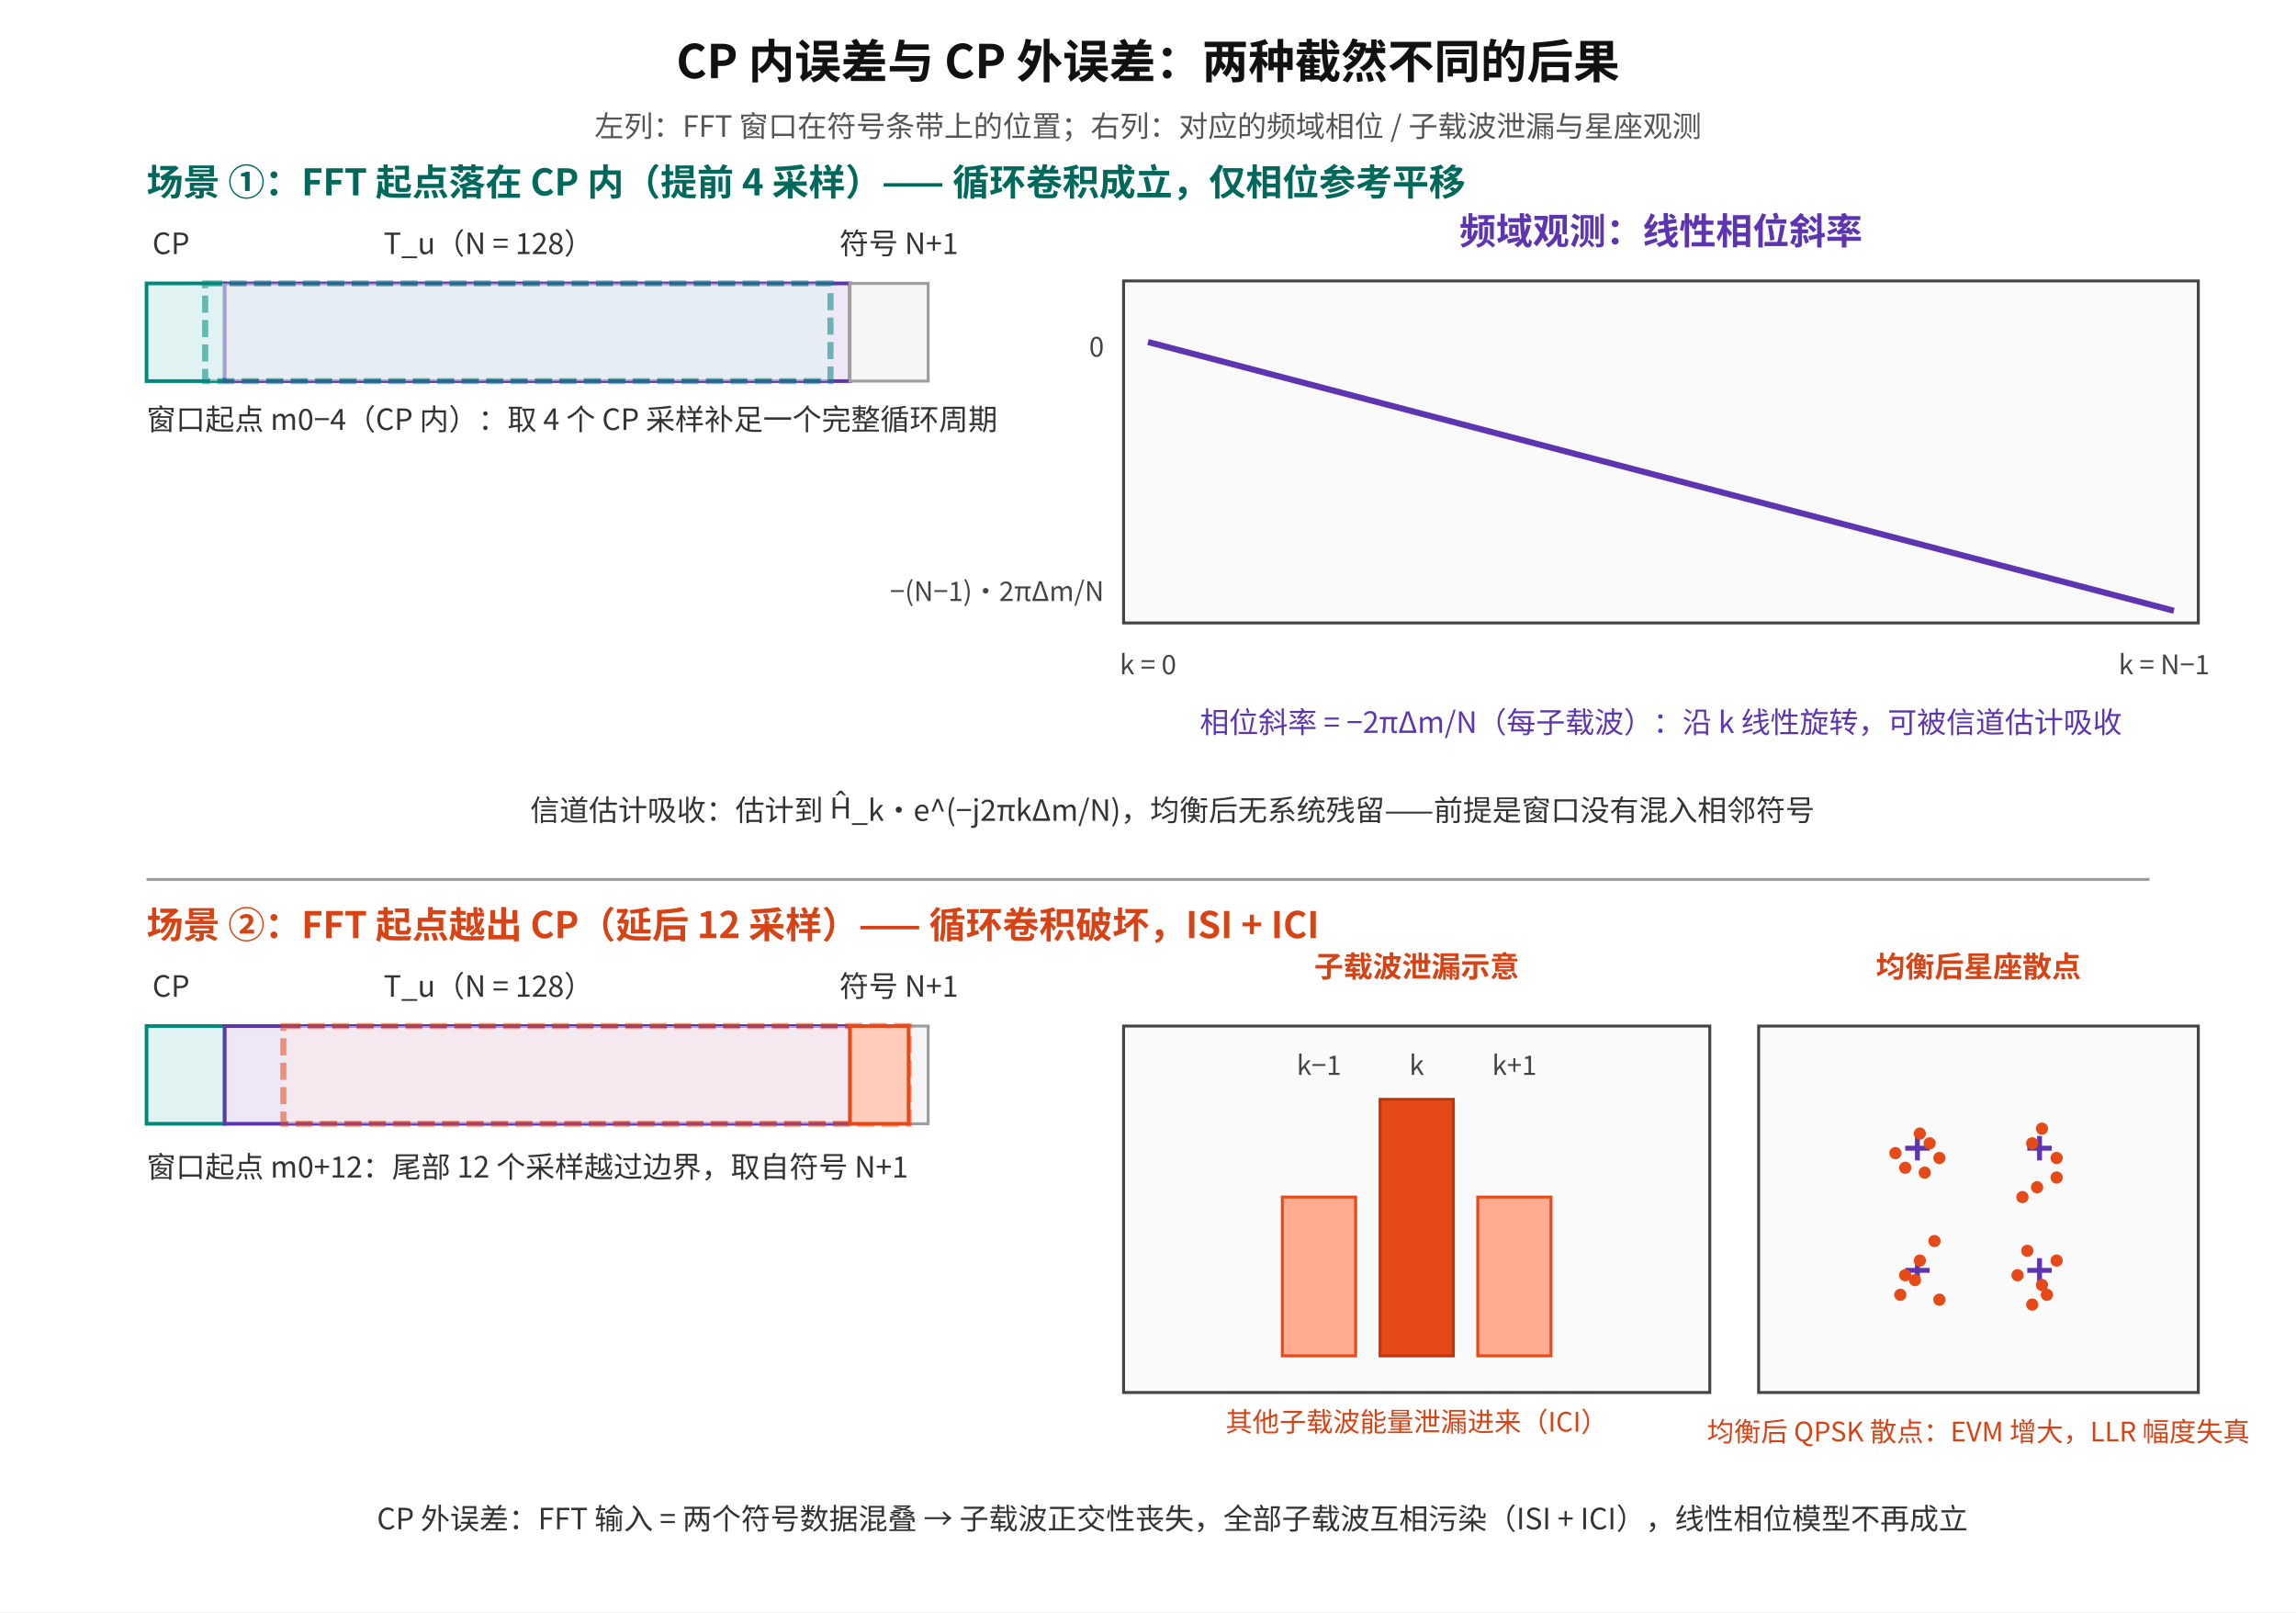
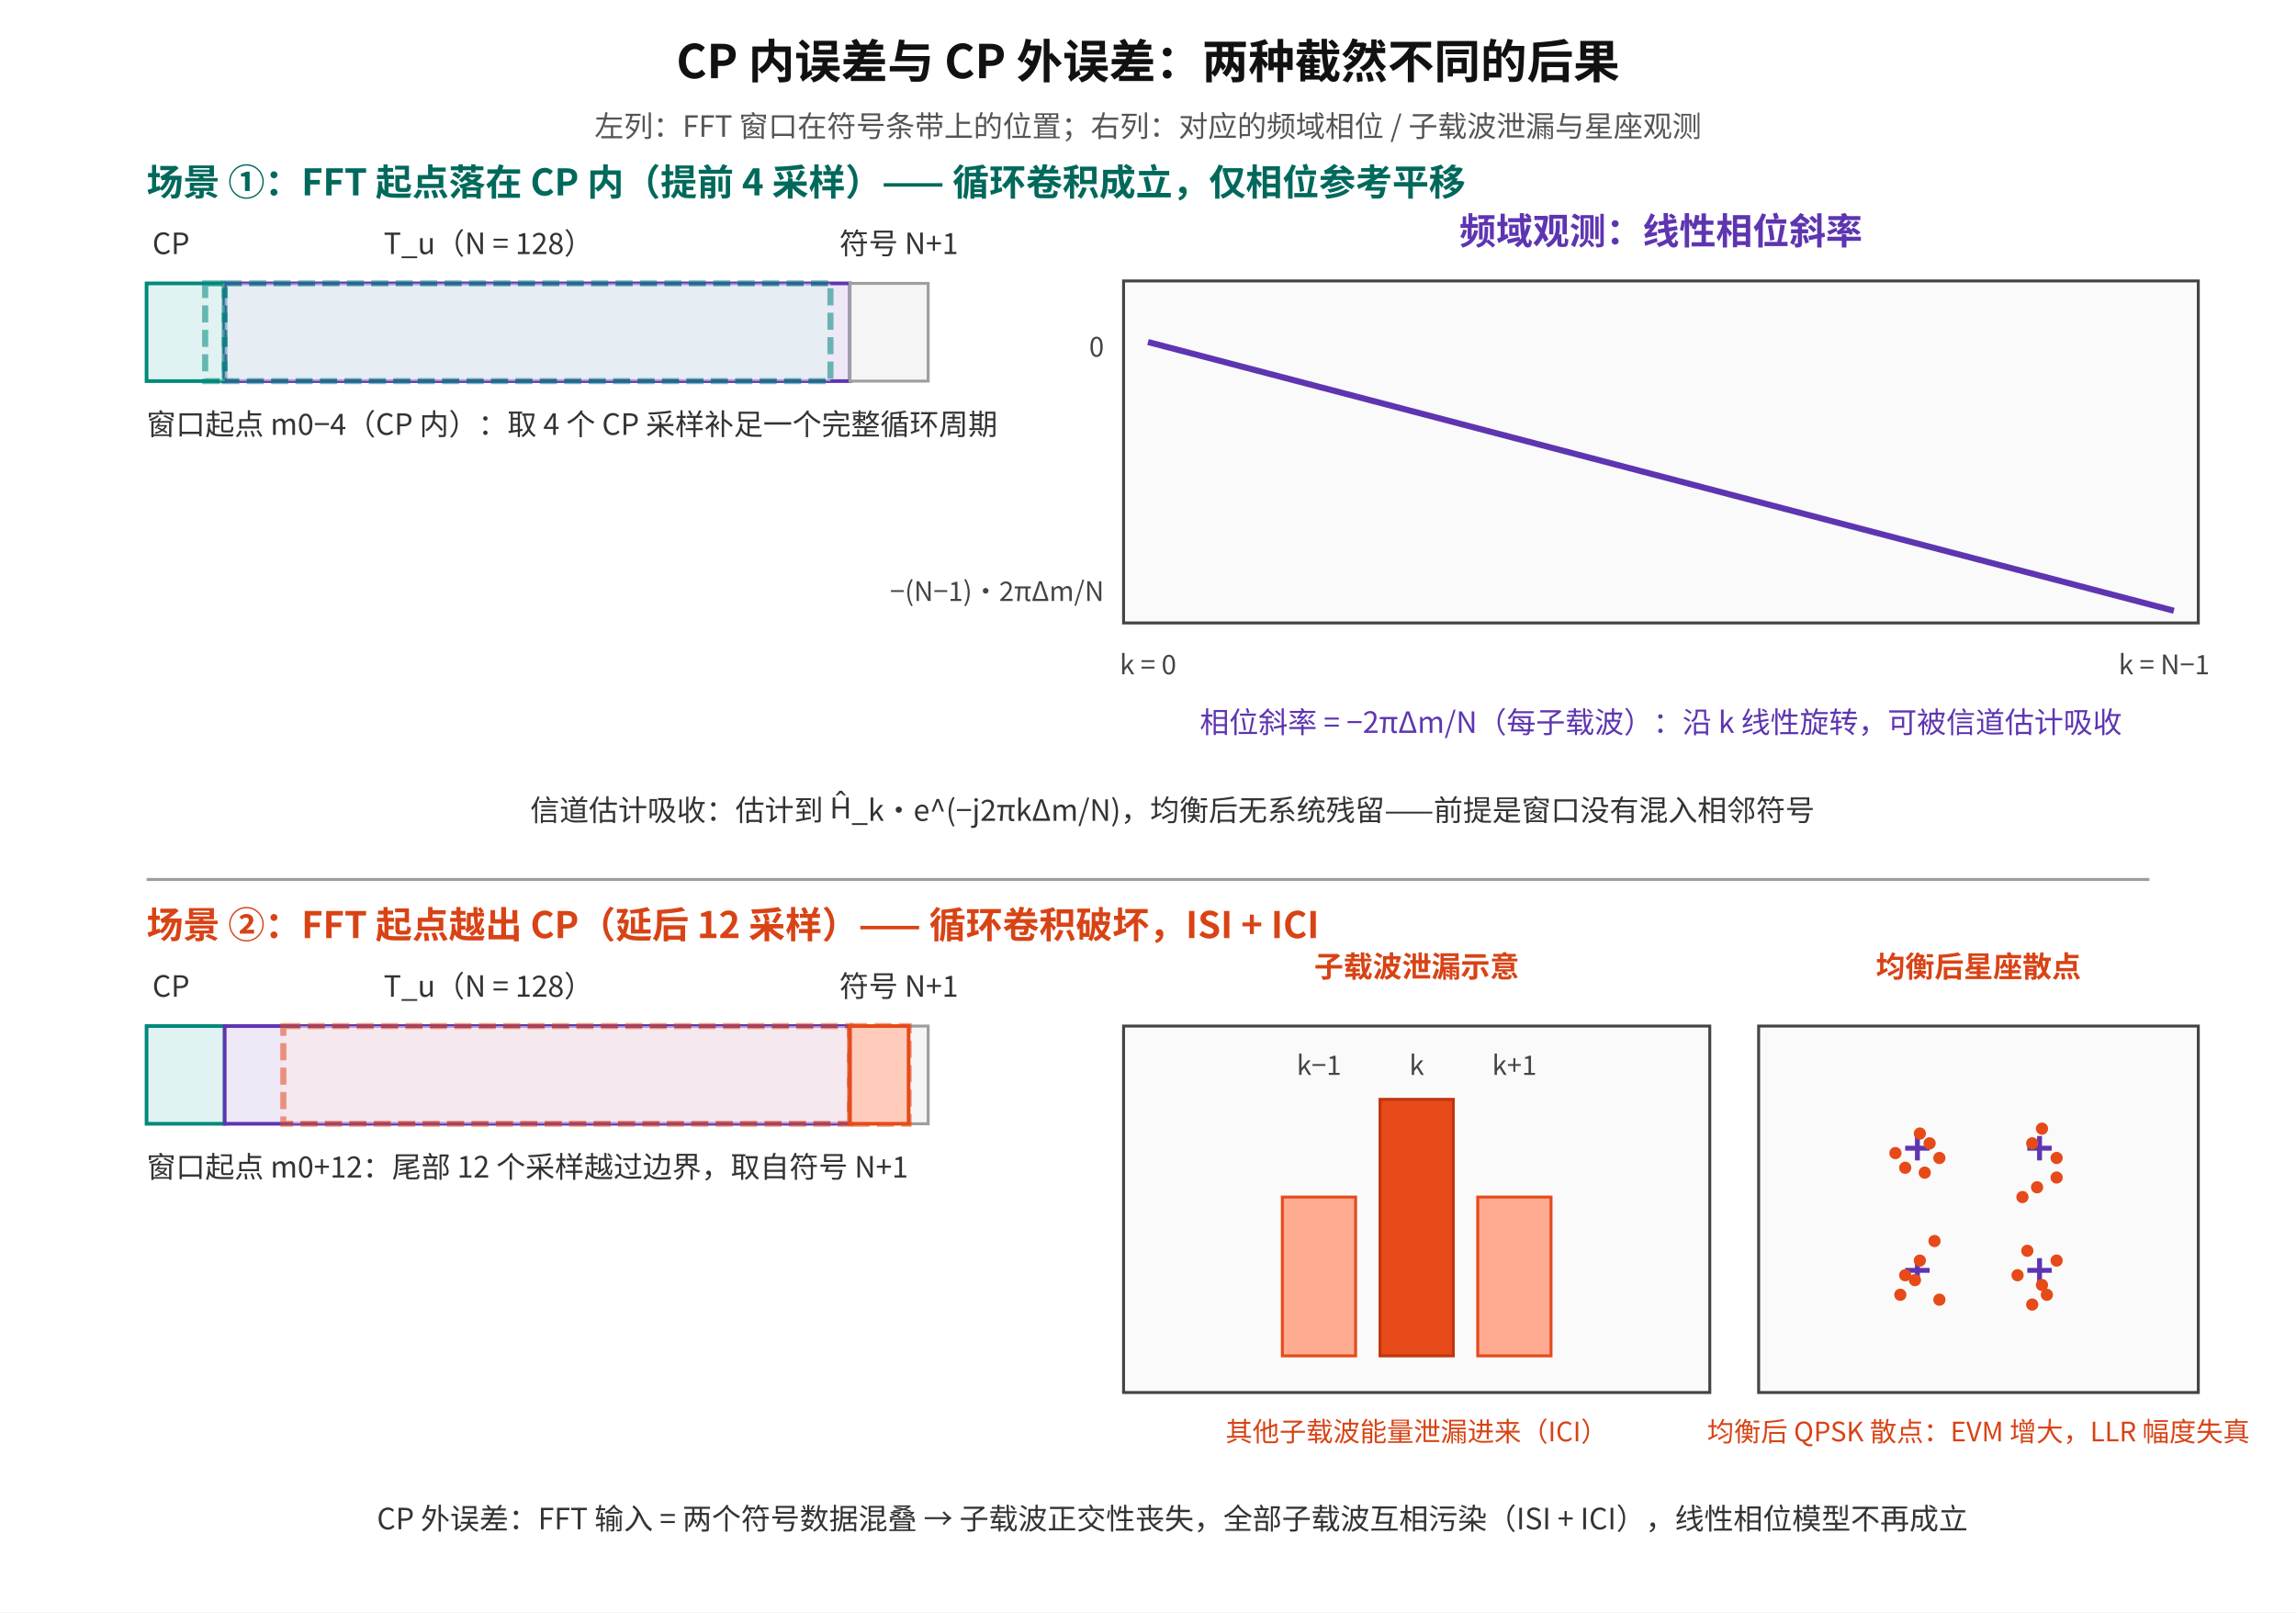
<svg xmlns="http://www.w3.org/2000/svg" viewBox="0 0 940 660" width="940" height="660">
  <rect width="940" height="660" fill="#ffffff" />
  <style>
.title { font-family: "Noto Sans CJK SC", "Droid Sans Fallback", sans-serif; }
.label { font-family: "Noto Sans CJK SC", "Droid Sans Fallback", sans-serif; }
.small { font-family: "Noto Sans CJK SC", "Droid Sans Fallback", sans-serif; }
</style>
  <text x="470" y="32" text-anchor="middle" class="title" font-size="19" font-weight="bold" fill="#111">CP 内误差与 CP 外误差：两种截然不同的后果</text>
  <text x="470" y="56" text-anchor="middle" class="small" font-size="12" fill="#555">左列：FFT 窗口在符号条带上的位置；右列：对应的频域相位 / 子载波泄漏与星座观测</text>
  <text x="60" y="80" class="label" font-size="15" font-weight="bold" fill="#00695C">场景 ①：FFT 起点落在 CP 内（提前 4 采样）—— 循环卷积成立，仅相位参考平移</text>
  <text x="70" y="104" text-anchor="middle" class="small" font-size="12" fill="#333">CP</text>
  <text x="200" y="104" text-anchor="middle" class="small" font-size="12" fill="#333">T_u（N = 128）</text>
  <text x="368" y="104" text-anchor="middle" class="small" font-size="12" fill="#333">符号 N+1</text>
  <rect x="60" y="116" width="32" height="40" fill="#E0F2F1" stroke="#00897B" stroke-width="1.5" />
  <rect x="92" y="116" width="256" height="40" fill="#EDE7F6" stroke="#5E35B1" stroke-width="1.5" />
  <rect x="348" y="116" width="32" height="40" fill="#F5F5F5" stroke="#9E9E9E" stroke-width="1.2" />
-   <rect x="84" y="116" width="256" height="40" fill="#E0F2F1" opacity="0.55" stroke="#00897B" stroke-width="2.5" stroke-dasharray="7,3" />
-   <text x="60" y="176" class="small" font-size="12" fill="#333">窗口起点 m0−4（CP 内）：取 4 个 CP 采样补足一个完整循环周期</text>
+   <rect x="84" y="116" width="8" height="40" fill="#E0F2F1" opacity="0.55" stroke="#00897B" stroke-width="2.5" stroke-dasharray="7,3" />
+   <rect x="92" y="116" width="248" height="40" fill="#E0F2F1" opacity="0.55" stroke="#00897B" stroke-width="2.5" stroke-dasharray="7,3" />
+   <text x="60" y="178" class="small" font-size="12" fill="#333">窗口起点 m0−4（CP 内）：取 4 个 CP 采样补足一个完整循环周期</text>
  <text x="680" y="100" text-anchor="middle" class="label" font-size="15" font-weight="bold" fill="#5E35B1">频域观测：线性相位斜率</text>
  <rect x="460" y="115" width="440" height="140" fill="#FAFAFA" stroke="#444" stroke-width="1.2" />
  <line x1="470" y1="140" x2="890" y2="250" stroke="#5E35B1" stroke-width="2.5" />
  <text x="452" y="146" text-anchor="end" class="small" font-size="11" fill="#444">0</text>
  <text x="452" y="246" text-anchor="end" class="small" font-size="11" fill="#444">−(N−1)·2πΔm/N</text>
  <text x="470" y="276" text-anchor="middle" class="small" font-size="11" fill="#444">k = 0</text>
  <text x="886" y="276" text-anchor="middle" class="small" font-size="11" fill="#444">k = N−1</text>
  <text x="680" y="300" text-anchor="middle" class="small" font-size="12" fill="#5E35B1">相位斜率 = −2πΔm/N（每子载波）：沿 k 线性旋转，可被信道估计吸收</text>
  <text x="480" y="336" text-anchor="middle" class="small" font-size="12" fill="#333">信道估计吸收：估计到 Ĥ_k·e^(−j2πkΔm/N)，均衡后无系统残留——前提是窗口没有混入相邻符号</text>
  <line x1="60" y1="360" x2="880" y2="360" stroke="#9E9E9E" stroke-width="1.2" />
  <text x="60" y="384" class="label" font-size="15" font-weight="bold" fill="#D84315">场景 ②：FFT 起点越出 CP（延后 12 采样）—— 循环卷积破坏，ISI + ICI</text>
  <text x="70" y="408" text-anchor="middle" class="small" font-size="12" fill="#333">CP</text>
  <text x="200" y="408" text-anchor="middle" class="small" font-size="12" fill="#333">T_u（N = 128）</text>
  <text x="368" y="408" text-anchor="middle" class="small" font-size="12" fill="#333">符号 N+1</text>
  <rect x="60" y="420" width="32" height="40" fill="#E0F2F1" stroke="#00897B" stroke-width="1.5" />
  <rect x="92" y="420" width="256" height="40" fill="#EDE7F6" stroke="#5E35B1" stroke-width="1.5" />
  <rect x="348" y="420" width="32" height="40" fill="#F5F5F5" stroke="#9E9E9E" stroke-width="1.2" />
-   <rect x="116" y="420" width="256" height="40" fill="#FBE9E7" opacity="0.55" stroke="#E64A19" stroke-width="2.5" stroke-dasharray="7,3" />
+   <rect x="116" y="420" width="232" height="40" fill="#FBE9E7" opacity="0.55" stroke="#E64A19" stroke-width="2.5" stroke-dasharray="7,3" />
+   <rect x="348" y="420" width="24" height="40" fill="#FBE9E7" opacity="0.55" stroke="#E64A19" stroke-width="2.5" stroke-dasharray="7,3" />
  <rect x="348" y="420" width="24" height="40" fill="#FFCCBC" stroke="#E64A19" stroke-width="1.5" />
  <text x="60" y="482" class="small" font-size="12" fill="#333">窗口起点 m0+12：尾部 12 个采样越过边界，取自符号 N+1</text>
  <text x="580" y="400" text-anchor="middle" class="label" font-size="12" font-weight="bold" fill="#D84315">子载波泄漏示意</text>
  <rect x="460" y="420" width="240" height="150" fill="#FAFAFA" stroke="#444" stroke-width="1.2" />
  <rect x="525" y="490" width="30" height="65" fill="#FFAB91" stroke="#E64A19" stroke-width="1.2" />
  <rect x="565" y="450" width="30" height="105" fill="#E64A19" stroke="#BF360C" stroke-width="1.2" />
  <rect x="605" y="490" width="30" height="65" fill="#FFAB91" stroke="#E64A19" stroke-width="1.2" />
  <text x="540" y="440" text-anchor="middle" class="small" font-size="11" fill="#444">k−1</text>
  <text x="580" y="440" text-anchor="middle" class="small" font-size="11" fill="#444">k</text>
  <text x="620" y="440" text-anchor="middle" class="small" font-size="11" fill="#444">k+1</text>
-   <text x="580" y="586" text-anchor="middle" class="small" font-size="11" fill="#D84315">其他子载波能量泄漏进来（ICI）</text>
+   <text x="580" y="590" text-anchor="middle" class="small" font-size="11" fill="#D84315">其他子载波能量泄漏进来（ICI）</text>
  <text x="810" y="400" text-anchor="middle" class="label" font-size="12" font-weight="bold" fill="#D84315">均衡后星座散点</text>
  <rect x="720" y="420" width="180" height="150" fill="#FAFAFA" stroke="#444" stroke-width="1.2" />
  <line x1="780" y1="470" x2="790" y2="470" stroke="#5E35B1" stroke-width="2" />
  <line x1="785" y1="465" x2="785" y2="475" stroke="#5E35B1" stroke-width="2" />
  <line x1="830" y1="470" x2="840" y2="470" stroke="#5E35B1" stroke-width="2" />
  <line x1="835" y1="465" x2="835" y2="475" stroke="#5E35B1" stroke-width="2" />
  <line x1="780" y1="520" x2="790" y2="520" stroke="#5E35B1" stroke-width="2" />
  <line x1="785" y1="515" x2="785" y2="525" stroke="#5E35B1" stroke-width="2" />
  <line x1="830" y1="520" x2="840" y2="520" stroke="#5E35B1" stroke-width="2" />
  <line x1="835" y1="515" x2="835" y2="525" stroke="#5E35B1" stroke-width="2" />
  <circle cx="786" cy="464" r="2.5" fill="#E64A19" />
  <circle cx="794" cy="474" r="2.5" fill="#E64A19" />
  <circle cx="780" cy="478" r="2.5" fill="#E64A19" />
  <circle cx="836" cy="462" r="2.5" fill="#E64A19" />
  <circle cx="842" cy="474" r="2.5" fill="#E64A19" />
  <circle cx="832" cy="468" r="2.5" fill="#E64A19" />
  <circle cx="784" cy="524" r="2.5" fill="#E64A19" />
  <circle cx="794" cy="532" r="2.5" fill="#E64A19" />
  <circle cx="778" cy="530" r="2.5" fill="#E64A19" />
  <circle cx="836" cy="526" r="2.5" fill="#E64A19" />
  <circle cx="842" cy="516" r="2.5" fill="#E64A19" />
  <circle cx="832" cy="534" r="2.5" fill="#E64A19" />
  <circle cx="776" cy="472" r="2.5" fill="#E64A19" />
  <circle cx="790" cy="468" r="2.5" fill="#E64A19" />
  <circle cx="788" cy="480" r="2.5" fill="#E64A19" />
  <circle cx="826" cy="522" r="2.5" fill="#E64A19" />
  <circle cx="830" cy="512" r="2.5" fill="#E64A19" />
  <circle cx="838" cy="530" r="2.5" fill="#E64A19" />
  <circle cx="786" cy="516" r="2.5" fill="#E64A19" />
  <circle cx="792" cy="508" r="2.5" fill="#E64A19" />
  <circle cx="780" cy="522" r="2.5" fill="#E64A19" />
  <circle cx="834" cy="486" r="2.5" fill="#E64A19" />
  <circle cx="842" cy="482" r="2.5" fill="#E64A19" />
  <circle cx="828" cy="490" r="2.5" fill="#E64A19" />
  <text x="810" y="590" text-anchor="middle" class="small" font-size="11" fill="#D84315">均衡后 QPSK 散点：EVM 增大，LLR 幅度失真</text>
  <text x="480" y="626" text-anchor="middle" class="small" font-size="12" fill="#333">CP 外误差：FFT 输入 = 两个符号数据混叠 → 子载波正交性丧失，全部子载波互相污染（ISI + ICI），线性相位模型不再成立</text>
</svg>
